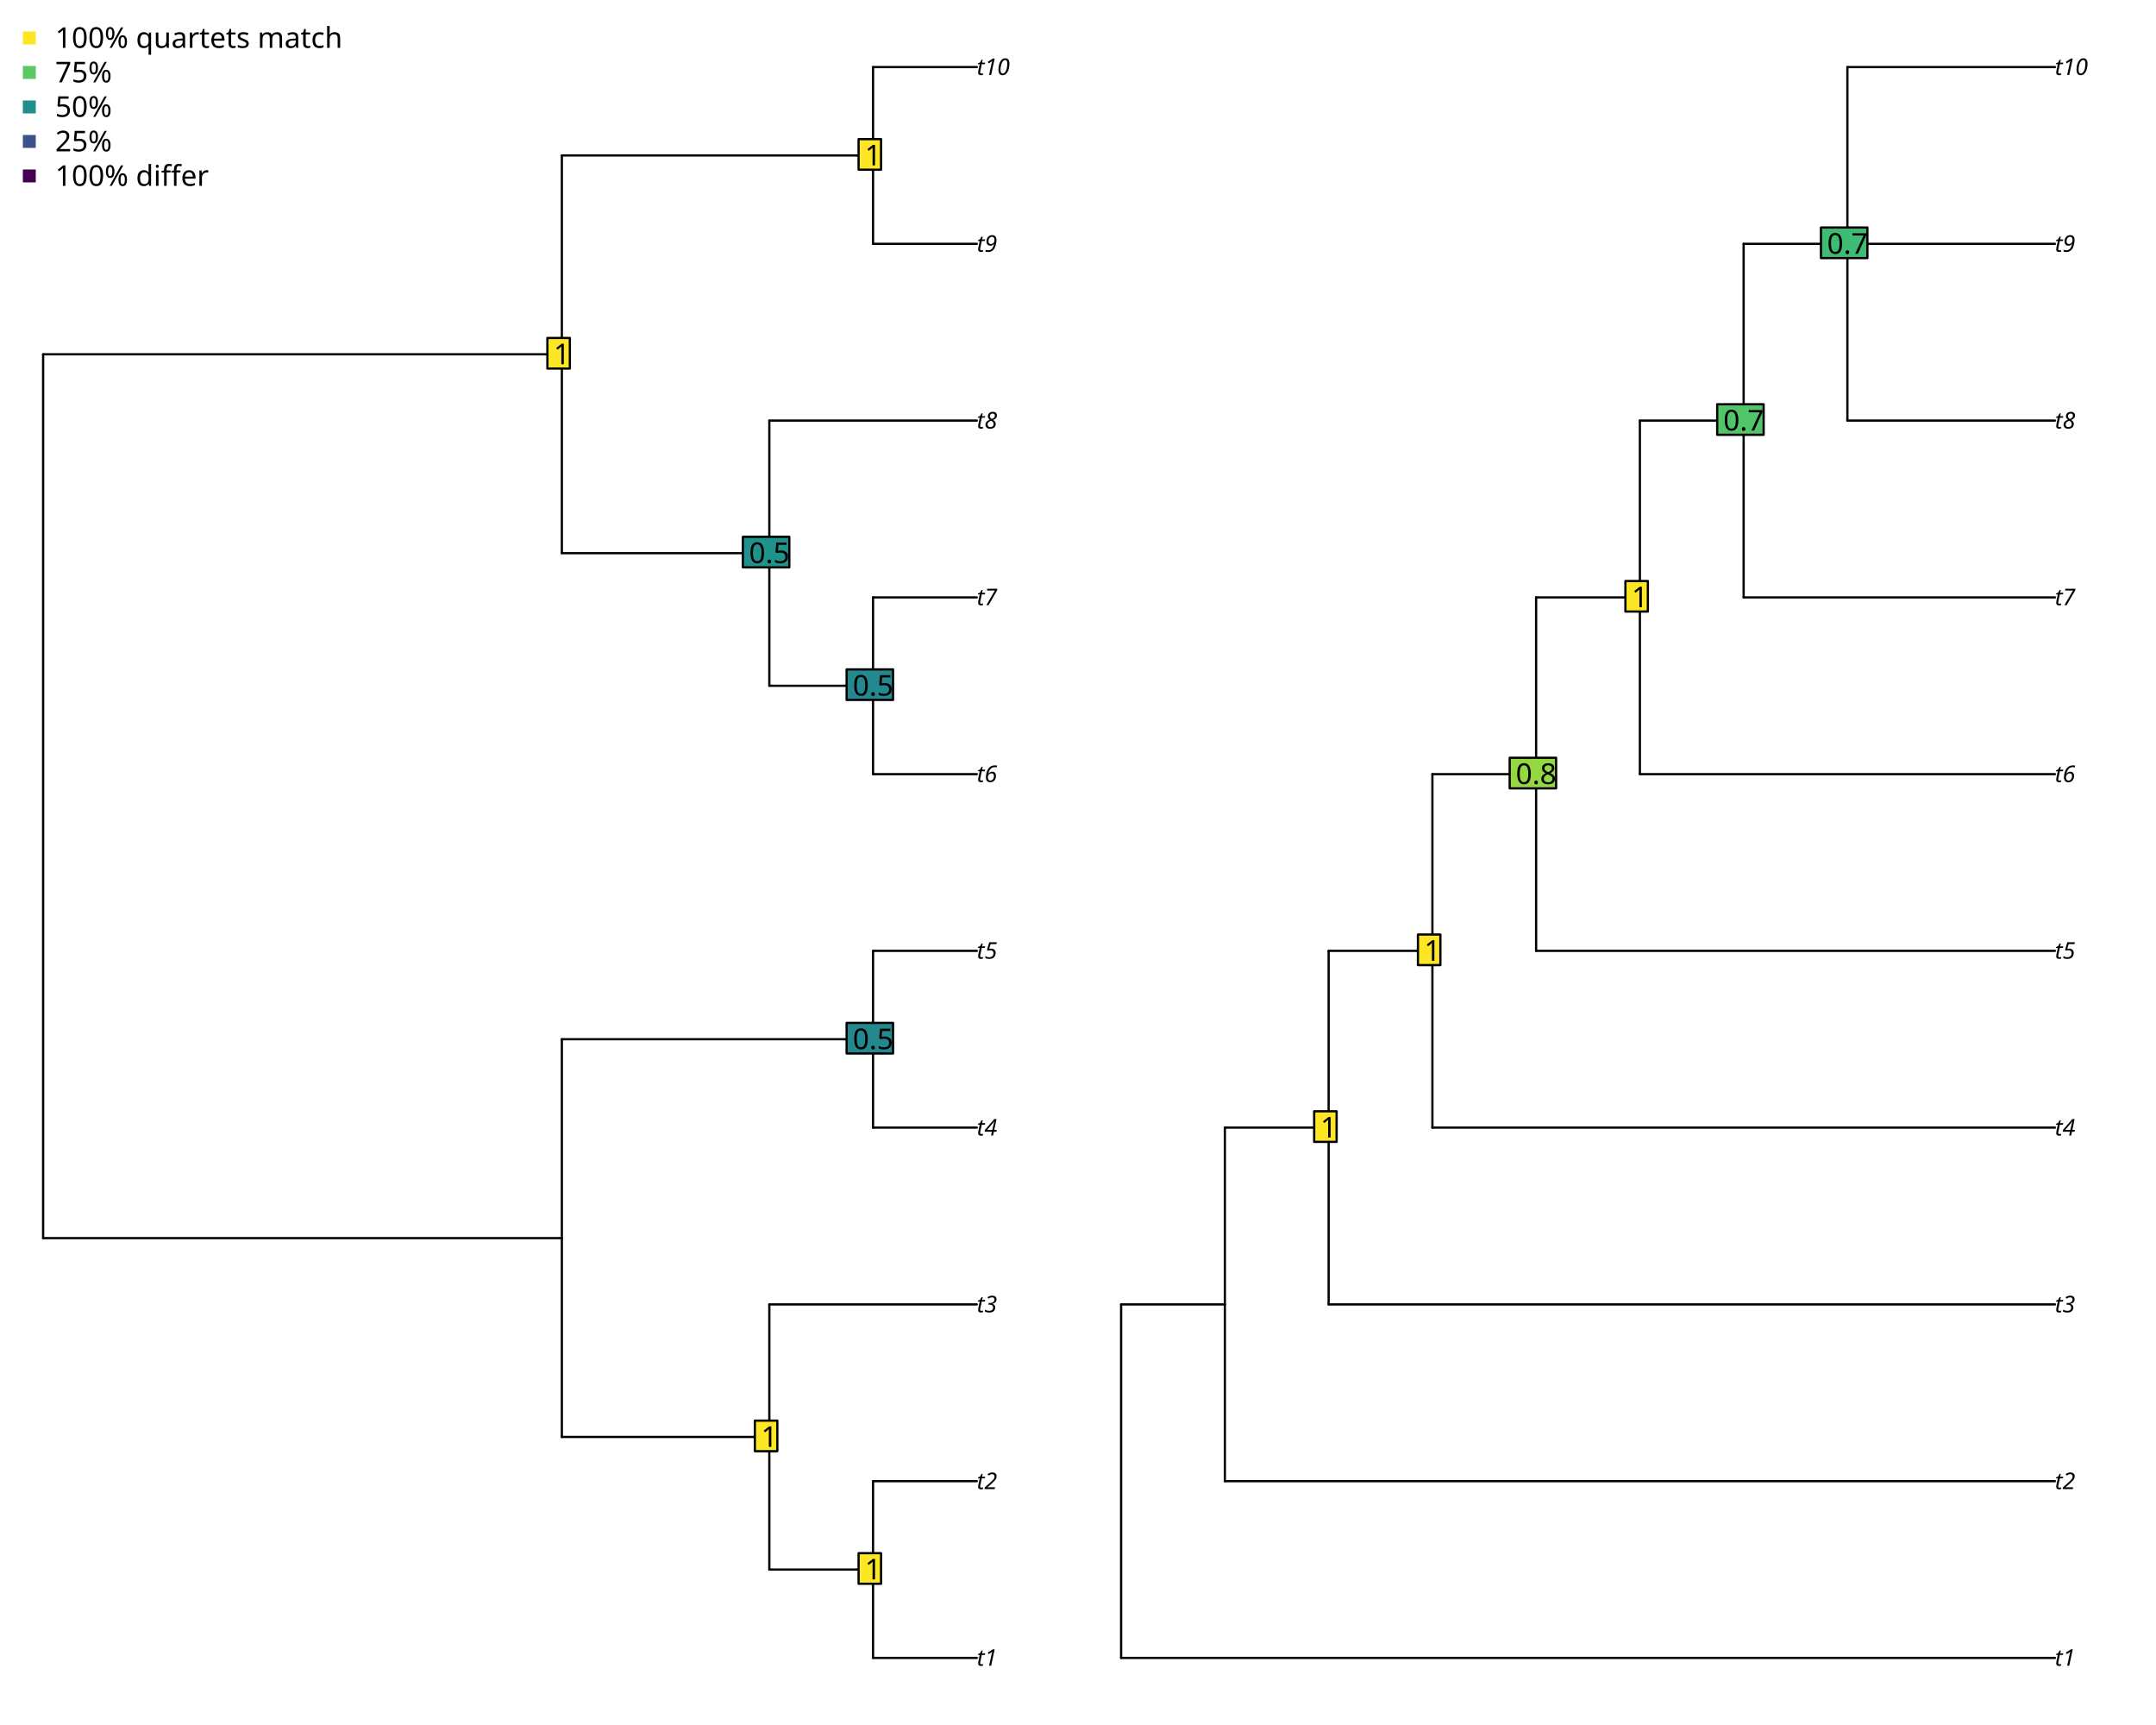
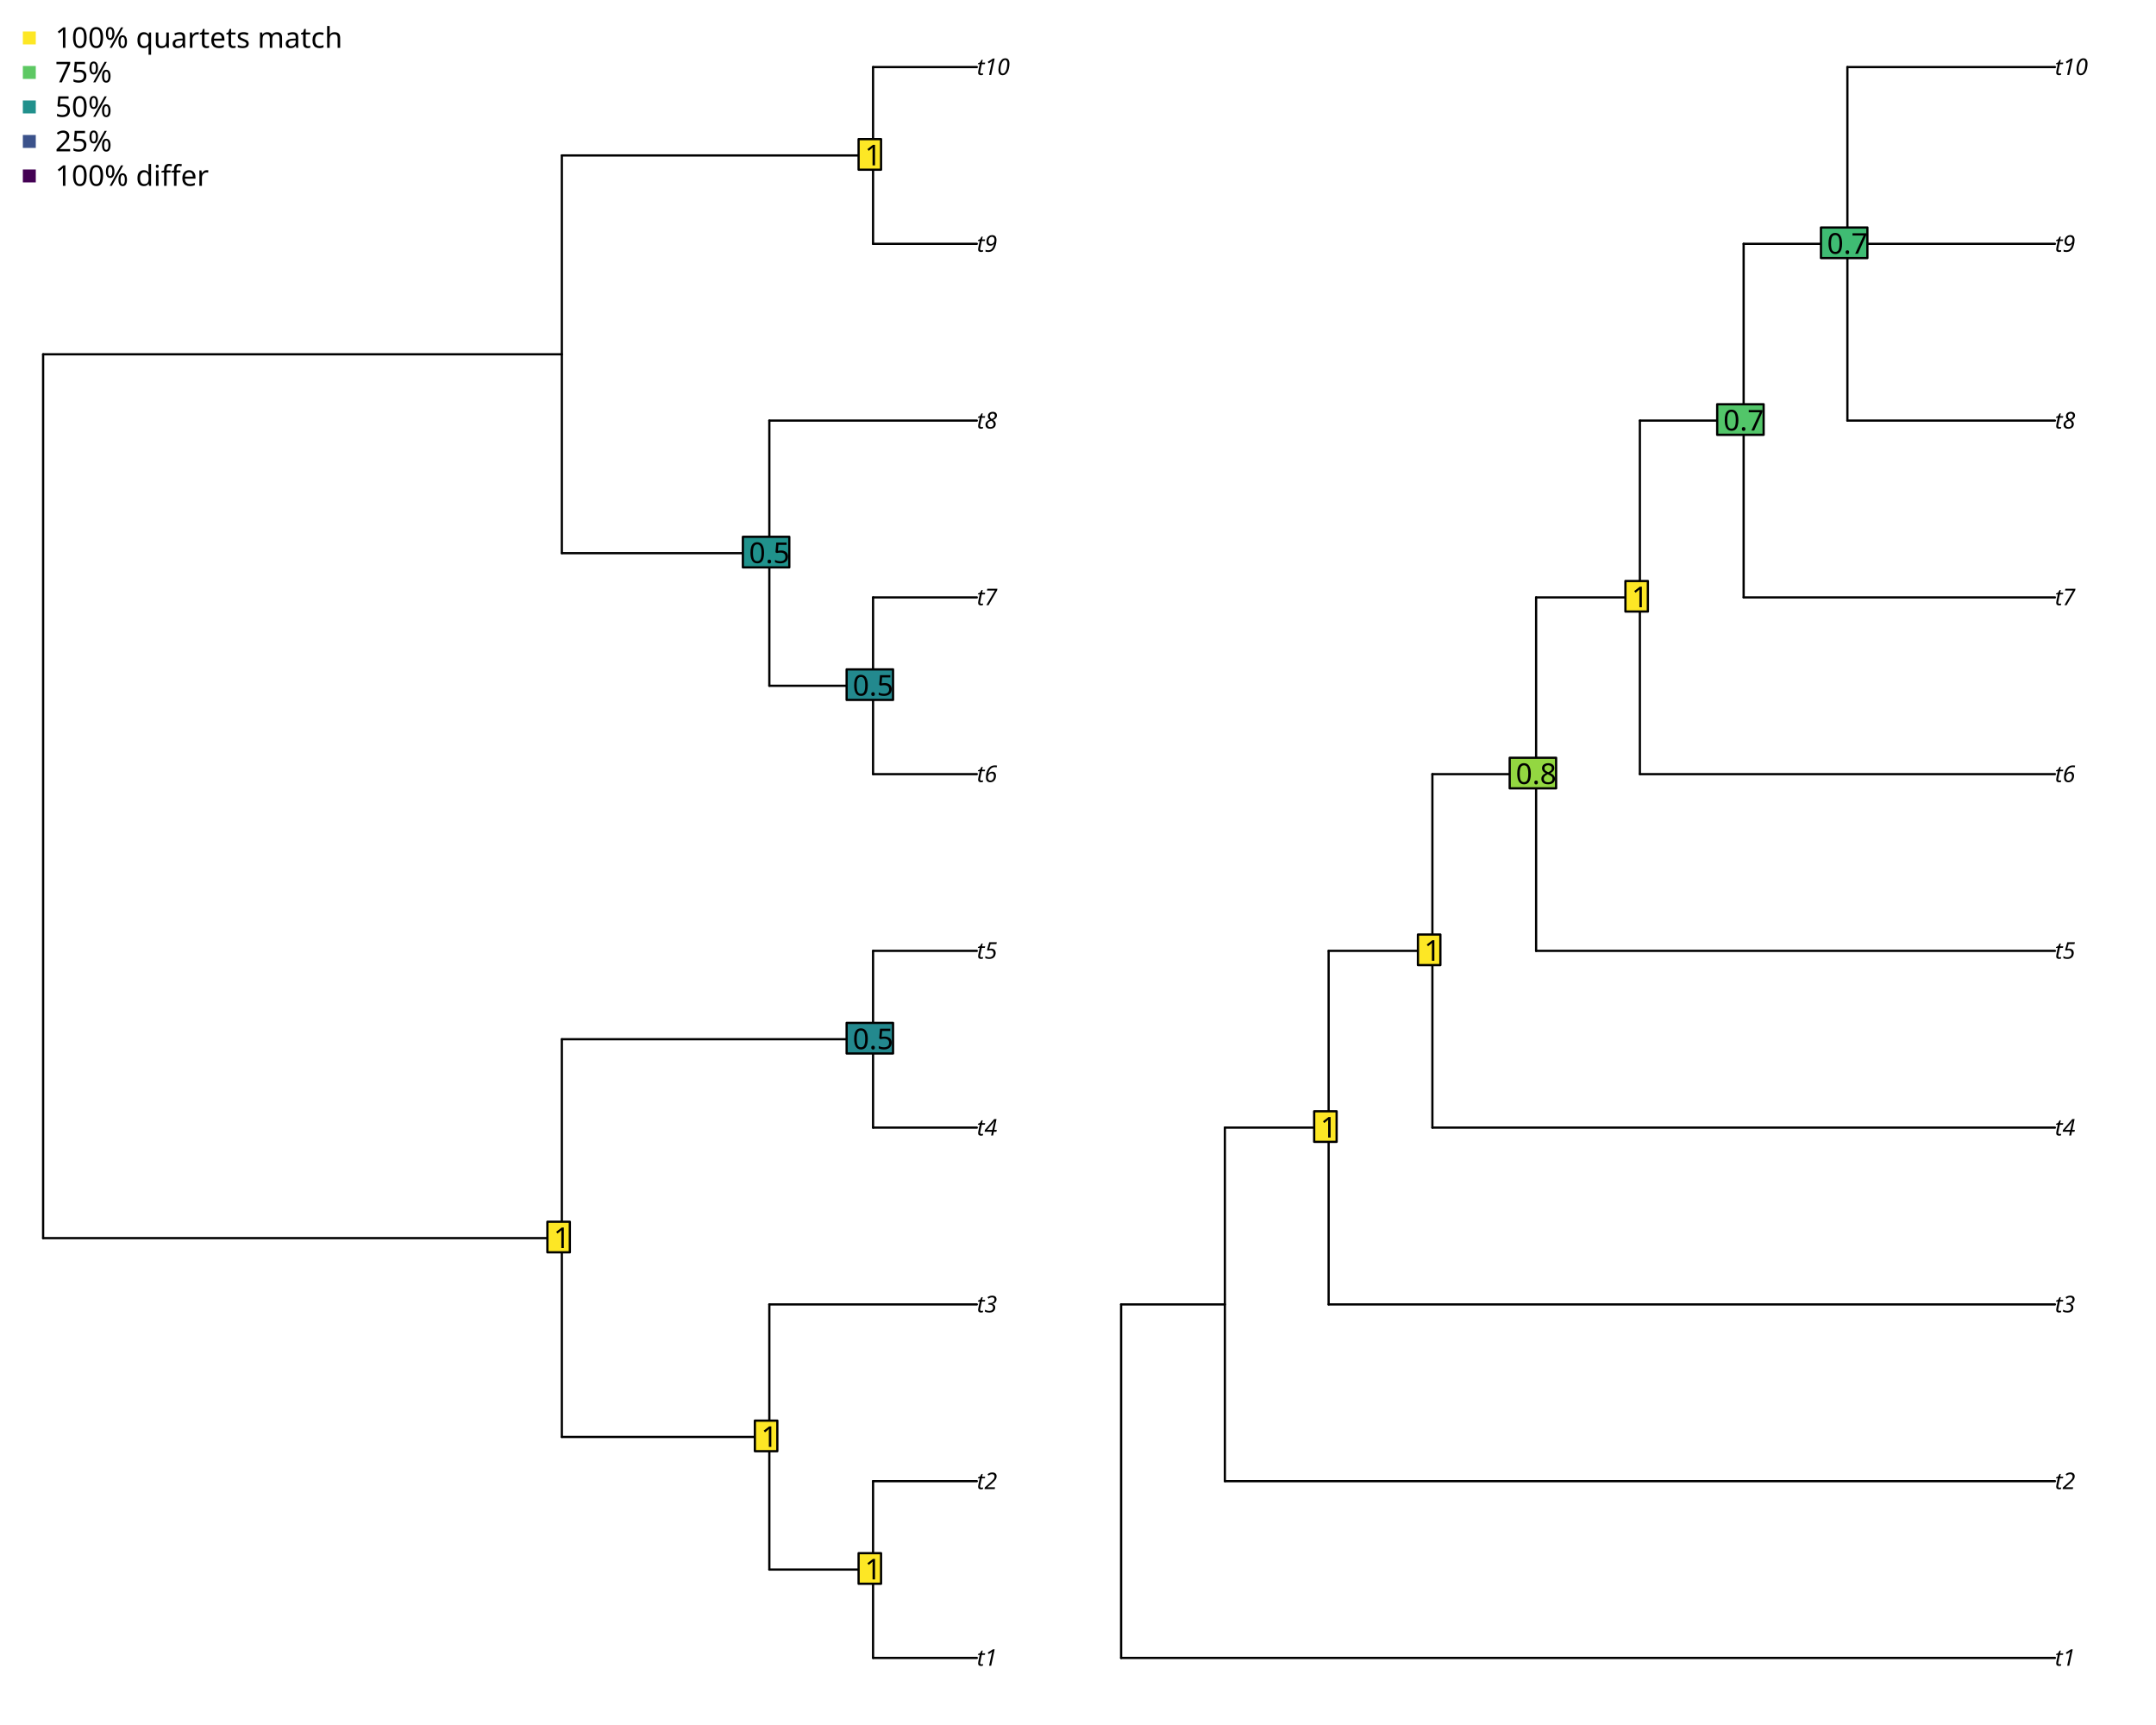
<svg xmlns="http://www.w3.org/2000/svg" class="svglite" data-engine-version="2.0" width="720.00pt" height="576.00pt" viewBox="0 0 720.00 576.00">
  <defs>
    <style type="text/css">
    .svglite line, .svglite polyline, .svglite polygon, .svglite path, .svglite rect, .svglite circle {
      fill: none;
      stroke: #000000;
      stroke-linecap: round;
      stroke-linejoin: round;
      stroke-miterlimit: 10.00;
    }
  </style>
  </defs>
  <rect width="100%" height="100%" style="stroke: none; fill: #FFFFFF;" />
  <defs>
    <clipPath id="cpMC4wMHw3MjAuMDB8MC4wMHw1NzYuMDA=">
      <rect x="0.00" y="0.00" width="720.00" height="576.00" />
    </clipPath>
  </defs>
  <g clip-path="url(#cpMC4wMHw3MjAuMDB8MC4wMHw1NzYuMDA=)">
</g>
  <defs>
    <clipPath id="cpMC4wMHwzNjAuMDB8MC4wMHw1NzYuMDA=">
      <rect x="0.00" y="0.00" width="360.00" height="576.00" />
    </clipPath>
  </defs>
  <g clip-path="url(#cpMC4wMHwzNjAuMDB8MC4wMHw1NzYuMDA=)">
</g>
  <defs>
    <clipPath id="cpMS4xNXwzNTguODV8MS4xNXw1NzQuODU=">
      <rect x="1.15" y="1.15" width="357.70" height="573.70" />
    </clipPath>
  </defs>
  <g clip-path="url(#cpMS4xNXwzNTguODV8MS4xNXw1NzQuODU=)">
    <line x1="14.40" y1="413.42" x2="187.63" y2="413.42" style="stroke-width: 0.75;" />
    <line x1="187.63" y1="479.82" x2="256.92" y2="479.82" style="stroke-width: 0.75;" />
    <line x1="256.92" y1="524.09" x2="291.56" y2="524.09" style="stroke-width: 0.75;" />
    <line x1="291.56" y1="553.60" x2="326.21" y2="553.60" style="stroke-width: 0.75;" />
    <line x1="291.56" y1="494.58" x2="326.21" y2="494.58" style="stroke-width: 0.75;" />
    <line x1="256.92" y1="435.56" x2="326.21" y2="435.56" style="stroke-width: 0.75;" />
    <line x1="187.63" y1="347.02" x2="291.56" y2="347.02" style="stroke-width: 0.75;" />
    <line x1="291.56" y1="376.53" x2="326.21" y2="376.53" style="stroke-width: 0.75;" />
    <line x1="291.56" y1="317.51" x2="326.21" y2="317.51" style="stroke-width: 0.75;" />
    <line x1="14.40" y1="118.31" x2="187.63" y2="118.31" style="stroke-width: 0.75;" />
    <line x1="187.63" y1="184.71" x2="256.92" y2="184.71" style="stroke-width: 0.75;" />
    <line x1="256.92" y1="228.98" x2="291.56" y2="228.98" style="stroke-width: 0.75;" />
    <line x1="291.56" y1="258.49" x2="326.21" y2="258.49" style="stroke-width: 0.75;" />
    <line x1="291.56" y1="199.47" x2="326.21" y2="199.47" style="stroke-width: 0.75;" />
    <line x1="256.92" y1="140.44" x2="326.21" y2="140.44" style="stroke-width: 0.75;" />
    <line x1="187.63" y1="51.91" x2="291.56" y2="51.91" style="stroke-width: 0.75;" />
    <line x1="291.56" y1="81.42" x2="326.21" y2="81.42" style="stroke-width: 0.75;" />
    <line x1="291.56" y1="22.40" x2="326.21" y2="22.40" style="stroke-width: 0.75;" />
    <line x1="14.40" y1="413.42" x2="14.40" y2="118.31" style="stroke-width: 0.75;" />
    <line x1="187.63" y1="479.82" x2="187.63" y2="347.02" style="stroke-width: 0.75;" />
    <line x1="256.92" y1="524.09" x2="256.92" y2="435.56" style="stroke-width: 0.75;" />
    <line x1="291.56" y1="553.60" x2="291.56" y2="494.58" style="stroke-width: 0.75;" />
    <line x1="291.56" y1="376.53" x2="291.56" y2="317.51" style="stroke-width: 0.75;" />
    <line x1="187.63" y1="184.71" x2="187.63" y2="51.91" style="stroke-width: 0.75;" />
    <line x1="256.92" y1="228.98" x2="256.92" y2="140.44" style="stroke-width: 0.75;" />
    <line x1="291.56" y1="258.49" x2="291.56" y2="199.47" style="stroke-width: 0.75;" />
    <line x1="291.56" y1="81.42" x2="291.56" y2="22.40" style="stroke-width: 0.75;" />
    <text x="326.21" y="556.21" style="font-size: 7.68px; font-style: italic; font-family: sans;" textLength="6.41px" lengthAdjust="spacingAndGlyphs">t1</text>
    <text x="326.21" y="497.23" style="font-size: 7.68px; font-style: italic; font-family: sans;" textLength="6.41px" lengthAdjust="spacingAndGlyphs">t2</text>
    <text x="326.21" y="438.20" style="font-size: 7.68px; font-style: italic; font-family: sans;" textLength="6.41px" lengthAdjust="spacingAndGlyphs">t3</text>
    <text x="326.21" y="379.15" style="font-size: 7.68px; font-style: italic; font-family: sans;" textLength="6.41px" lengthAdjust="spacingAndGlyphs">t4</text>
    <text x="326.21" y="320.12" style="font-size: 7.68px; font-style: italic; font-family: sans;" textLength="6.41px" lengthAdjust="spacingAndGlyphs">t5</text>
    <text x="326.21" y="261.13" style="font-size: 7.68px; font-style: italic; font-family: sans;" textLength="6.41px" lengthAdjust="spacingAndGlyphs">t6</text>
    <text x="326.21" y="202.08" style="font-size: 7.68px; font-style: italic; font-family: sans;" textLength="6.41px" lengthAdjust="spacingAndGlyphs">t7</text>
    <text x="326.21" y="143.09" style="font-size: 7.68px; font-style: italic; font-family: sans;" textLength="6.41px" lengthAdjust="spacingAndGlyphs">t8</text>
    <text x="326.21" y="84.07" style="font-size: 7.68px; font-style: italic; font-family: sans;" textLength="6.41px" lengthAdjust="spacingAndGlyphs">t9</text>
    <text x="326.21" y="25.04" style="font-size: 7.68px; font-style: italic; font-family: sans;" textLength="10.68px" lengthAdjust="spacingAndGlyphs">t10</text>
+     <rect x="182.80" y="407.96" width="7.50" height="10.21" style="stroke-width: 0.75; fill: #FDE725;" />
    <rect x="252.09" y="474.36" width="7.50" height="10.21" style="stroke-width: 0.75; fill: #FDE725;" />
    <rect x="286.73" y="518.63" width="7.50" height="10.21" style="stroke-width: 0.75; fill: #FDE725;" />
    <rect x="282.73" y="341.56" width="15.51" height="10.21" style="stroke-width: 0.75; fill: #23898E;" />
-     <rect x="182.80" y="112.85" width="7.50" height="10.21" style="stroke-width: 0.75; fill: #FDE725;" />
    <rect x="248.08" y="179.25" width="15.51" height="10.21" style="stroke-width: 0.75; fill: #20928C;" />
    <rect x="282.73" y="223.51" width="15.51" height="10.21" style="stroke-width: 0.75; fill: #23898E;" />
    <rect x="286.73" y="46.45" width="7.50" height="10.21" style="stroke-width: 0.75; fill: #FDE725;" />
+     <text x="187.63" y="416.73" text-anchor="middle" style="font-size: 9.60px; font-family: sans;" textLength="5.34px" lengthAdjust="spacingAndGlyphs">1</text>
    <text x="256.92" y="483.13" text-anchor="middle" style="font-size: 9.60px; font-family: sans;" textLength="5.34px" lengthAdjust="spacingAndGlyphs">1</text>
    <text x="291.56" y="527.39" text-anchor="middle" style="font-size: 9.60px; font-family: sans;" textLength="5.34px" lengthAdjust="spacingAndGlyphs">1</text>
    <text x="291.56" y="350.33" text-anchor="middle" style="font-size: 9.60px; font-family: sans;" textLength="13.35px" lengthAdjust="spacingAndGlyphs">0.5</text>
-     <text x="187.63" y="121.61" text-anchor="middle" style="font-size: 9.60px; font-family: sans;" textLength="5.34px" lengthAdjust="spacingAndGlyphs">1</text>
    <text x="256.92" y="188.01" text-anchor="middle" style="font-size: 9.60px; font-family: sans;" textLength="13.35px" lengthAdjust="spacingAndGlyphs">0.5</text>
    <text x="291.56" y="232.28" text-anchor="middle" style="font-size: 9.60px; font-family: sans;" textLength="13.35px" lengthAdjust="spacingAndGlyphs">0.5</text>
    <text x="291.56" y="55.21" text-anchor="middle" style="font-size: 9.60px; font-family: sans;" textLength="5.34px" lengthAdjust="spacingAndGlyphs">1</text>
    <polygon points="7.63,14.83 11.95,14.83 11.95,10.51 7.63,10.51 " style="stroke-width: 0.75; stroke: none; fill: #FDE725;" />
    <polygon points="7.63,26.35 11.95,26.35 11.95,22.03 7.63,22.03 " style="stroke-width: 0.75; stroke: none; fill: #5DC863;" />
    <polygon points="7.63,37.87 11.95,37.87 11.95,33.55 7.63,33.55 " style="stroke-width: 0.75; stroke: none; fill: #21908C;" />
    <polygon points="7.63,49.39 11.95,49.39 11.95,45.07 7.63,45.07 " style="stroke-width: 0.75; stroke: none; fill: #3B528B;" />
    <polygon points="7.63,60.91 11.95,60.91 11.95,56.59 7.63,56.59 " style="stroke-width: 0.75; stroke: none; fill: #440154;" />
    <text x="18.43" y="15.98" style="font-size: 9.60px; font-family: sans;" textLength="90.73px" lengthAdjust="spacingAndGlyphs">100% quartets match</text>
    <text x="18.43" y="27.50" style="font-size: 9.60px; font-family: sans;" textLength="19.22px" lengthAdjust="spacingAndGlyphs">75%</text>
    <text x="18.43" y="39.02" style="font-size: 9.60px; font-family: sans;" textLength="19.22px" lengthAdjust="spacingAndGlyphs">50%</text>
    <text x="18.43" y="50.54" style="font-size: 9.60px; font-family: sans;" textLength="19.22px" lengthAdjust="spacingAndGlyphs">25%</text>
    <text x="18.43" y="62.06" style="font-size: 9.60px; font-family: sans;" textLength="48.56px" lengthAdjust="spacingAndGlyphs">100% differ</text>
  </g>
  <defs>
    <clipPath id="cpMzYxLjE1fDcxOC44NXwxLjE1fDU3NC44NQ==">
      <rect x="361.15" y="1.15" width="357.70" height="573.70" />
    </clipPath>
  </defs>
  <g clip-path="url(#cpMzYxLjE1fDcxOC44NXwxLjE1fDU3NC44NQ==)">
</g>
  <defs>
    <clipPath id="cpMzYwLjAwfDcyMC4wMHwwLjAwfDU3Ni4wMA==">
      <rect x="360.00" y="0.00" width="360.00" height="576.00" />
    </clipPath>
  </defs>
  <g clip-path="url(#cpMzYwLjAwfDcyMC4wMHwwLjAwfDU3Ni4wMA==)">
</g>
  <g clip-path="url(#cpMzYxLjE1fDcxOC44NXwxLjE1fDU3NC44NQ==)">
    <line x1="374.40" y1="553.60" x2="686.24" y2="553.60" style="stroke-width: 0.75;" />
    <line x1="374.40" y1="435.56" x2="409.05" y2="435.56" style="stroke-width: 0.75;" />
    <line x1="409.05" y1="494.58" x2="686.24" y2="494.58" style="stroke-width: 0.75;" />
    <line x1="409.05" y1="376.53" x2="443.70" y2="376.53" style="stroke-width: 0.75;" />
    <line x1="443.70" y1="435.56" x2="686.24" y2="435.56" style="stroke-width: 0.75;" />
    <line x1="443.70" y1="317.51" x2="478.35" y2="317.51" style="stroke-width: 0.75;" />
    <line x1="478.35" y1="376.53" x2="686.24" y2="376.53" style="stroke-width: 0.75;" />
    <line x1="478.35" y1="258.49" x2="512.99" y2="258.49" style="stroke-width: 0.75;" />
    <line x1="512.99" y1="317.51" x2="686.24" y2="317.51" style="stroke-width: 0.75;" />
    <line x1="512.99" y1="199.47" x2="547.64" y2="199.47" style="stroke-width: 0.75;" />
    <line x1="547.64" y1="258.49" x2="686.24" y2="258.49" style="stroke-width: 0.75;" />
    <line x1="547.64" y1="140.44" x2="582.29" y2="140.44" style="stroke-width: 0.75;" />
    <line x1="582.29" y1="199.47" x2="686.24" y2="199.47" style="stroke-width: 0.75;" />
    <line x1="582.29" y1="81.42" x2="616.94" y2="81.42" style="stroke-width: 0.75;" />
    <line x1="616.94" y1="140.44" x2="686.24" y2="140.44" style="stroke-width: 0.75;" />
    <line x1="616.94" y1="81.42" x2="686.24" y2="81.42" style="stroke-width: 0.75;" />
    <line x1="616.94" y1="22.40" x2="686.24" y2="22.40" style="stroke-width: 0.75;" />
    <line x1="374.40" y1="553.60" x2="374.40" y2="435.56" style="stroke-width: 0.75;" />
    <line x1="409.05" y1="494.58" x2="409.05" y2="376.53" style="stroke-width: 0.75;" />
    <line x1="443.70" y1="435.56" x2="443.70" y2="317.51" style="stroke-width: 0.75;" />
    <line x1="478.35" y1="376.53" x2="478.35" y2="258.49" style="stroke-width: 0.75;" />
    <line x1="512.99" y1="317.51" x2="512.99" y2="199.47" style="stroke-width: 0.75;" />
    <line x1="547.64" y1="258.49" x2="547.64" y2="140.44" style="stroke-width: 0.75;" />
    <line x1="582.29" y1="199.47" x2="582.29" y2="81.42" style="stroke-width: 0.75;" />
    <line x1="616.94" y1="140.44" x2="616.94" y2="22.40" style="stroke-width: 0.75;" />
    <text x="686.24" y="556.21" style="font-size: 7.68px; font-style: italic; font-family: sans;" textLength="6.41px" lengthAdjust="spacingAndGlyphs">t1</text>
    <text x="686.24" y="497.23" style="font-size: 7.68px; font-style: italic; font-family: sans;" textLength="6.41px" lengthAdjust="spacingAndGlyphs">t2</text>
    <text x="686.24" y="438.20" style="font-size: 7.68px; font-style: italic; font-family: sans;" textLength="6.41px" lengthAdjust="spacingAndGlyphs">t3</text>
    <text x="686.24" y="379.15" style="font-size: 7.68px; font-style: italic; font-family: sans;" textLength="6.41px" lengthAdjust="spacingAndGlyphs">t4</text>
    <text x="686.24" y="320.12" style="font-size: 7.68px; font-style: italic; font-family: sans;" textLength="6.41px" lengthAdjust="spacingAndGlyphs">t5</text>
    <text x="686.24" y="261.13" style="font-size: 7.68px; font-style: italic; font-family: sans;" textLength="6.41px" lengthAdjust="spacingAndGlyphs">t6</text>
    <text x="686.24" y="202.08" style="font-size: 7.68px; font-style: italic; font-family: sans;" textLength="6.41px" lengthAdjust="spacingAndGlyphs">t7</text>
    <text x="686.24" y="143.09" style="font-size: 7.68px; font-style: italic; font-family: sans;" textLength="6.41px" lengthAdjust="spacingAndGlyphs">t8</text>
    <text x="686.24" y="84.07" style="font-size: 7.68px; font-style: italic; font-family: sans;" textLength="6.41px" lengthAdjust="spacingAndGlyphs">t9</text>
    <text x="686.24" y="25.04" style="font-size: 7.68px; font-style: italic; font-family: sans;" textLength="10.68px" lengthAdjust="spacingAndGlyphs">t10</text>
    <rect x="438.87" y="371.07" width="7.50" height="10.21" style="stroke-width: 0.75; fill: #FDE725;" />
    <rect x="473.52" y="312.05" width="7.50" height="10.21" style="stroke-width: 0.75; fill: #FDE725;" />
    <rect x="504.16" y="253.03" width="15.51" height="10.21" style="stroke-width: 0.75; fill: #93D741;" />
    <rect x="542.81" y="194.00" width="7.50" height="10.21" style="stroke-width: 0.75; fill: #FDE725;" />
    <rect x="573.46" y="134.98" width="15.51" height="10.21" style="stroke-width: 0.75; fill: #52C569;" />
    <rect x="608.11" y="75.96" width="15.51" height="10.21" style="stroke-width: 0.75; fill: #3FBC73;" />
    <text x="443.70" y="379.84" text-anchor="middle" style="font-size: 9.60px; font-family: sans;" textLength="5.34px" lengthAdjust="spacingAndGlyphs">1</text>
    <text x="478.35" y="320.81" text-anchor="middle" style="font-size: 9.60px; font-family: sans;" textLength="5.34px" lengthAdjust="spacingAndGlyphs">1</text>
    <text x="512.99" y="261.79" text-anchor="middle" style="font-size: 9.60px; font-family: sans;" textLength="13.35px" lengthAdjust="spacingAndGlyphs">0.8</text>
    <text x="547.64" y="202.77" text-anchor="middle" style="font-size: 9.60px; font-family: sans;" textLength="5.34px" lengthAdjust="spacingAndGlyphs">1</text>
    <text x="582.29" y="143.75" text-anchor="middle" style="font-size: 9.60px; font-family: sans;" textLength="13.35px" lengthAdjust="spacingAndGlyphs">0.7</text>
    <text x="616.94" y="84.73" text-anchor="middle" style="font-size: 9.60px; font-family: sans;" textLength="13.35px" lengthAdjust="spacingAndGlyphs">0.7</text>
  </g>
</svg>
